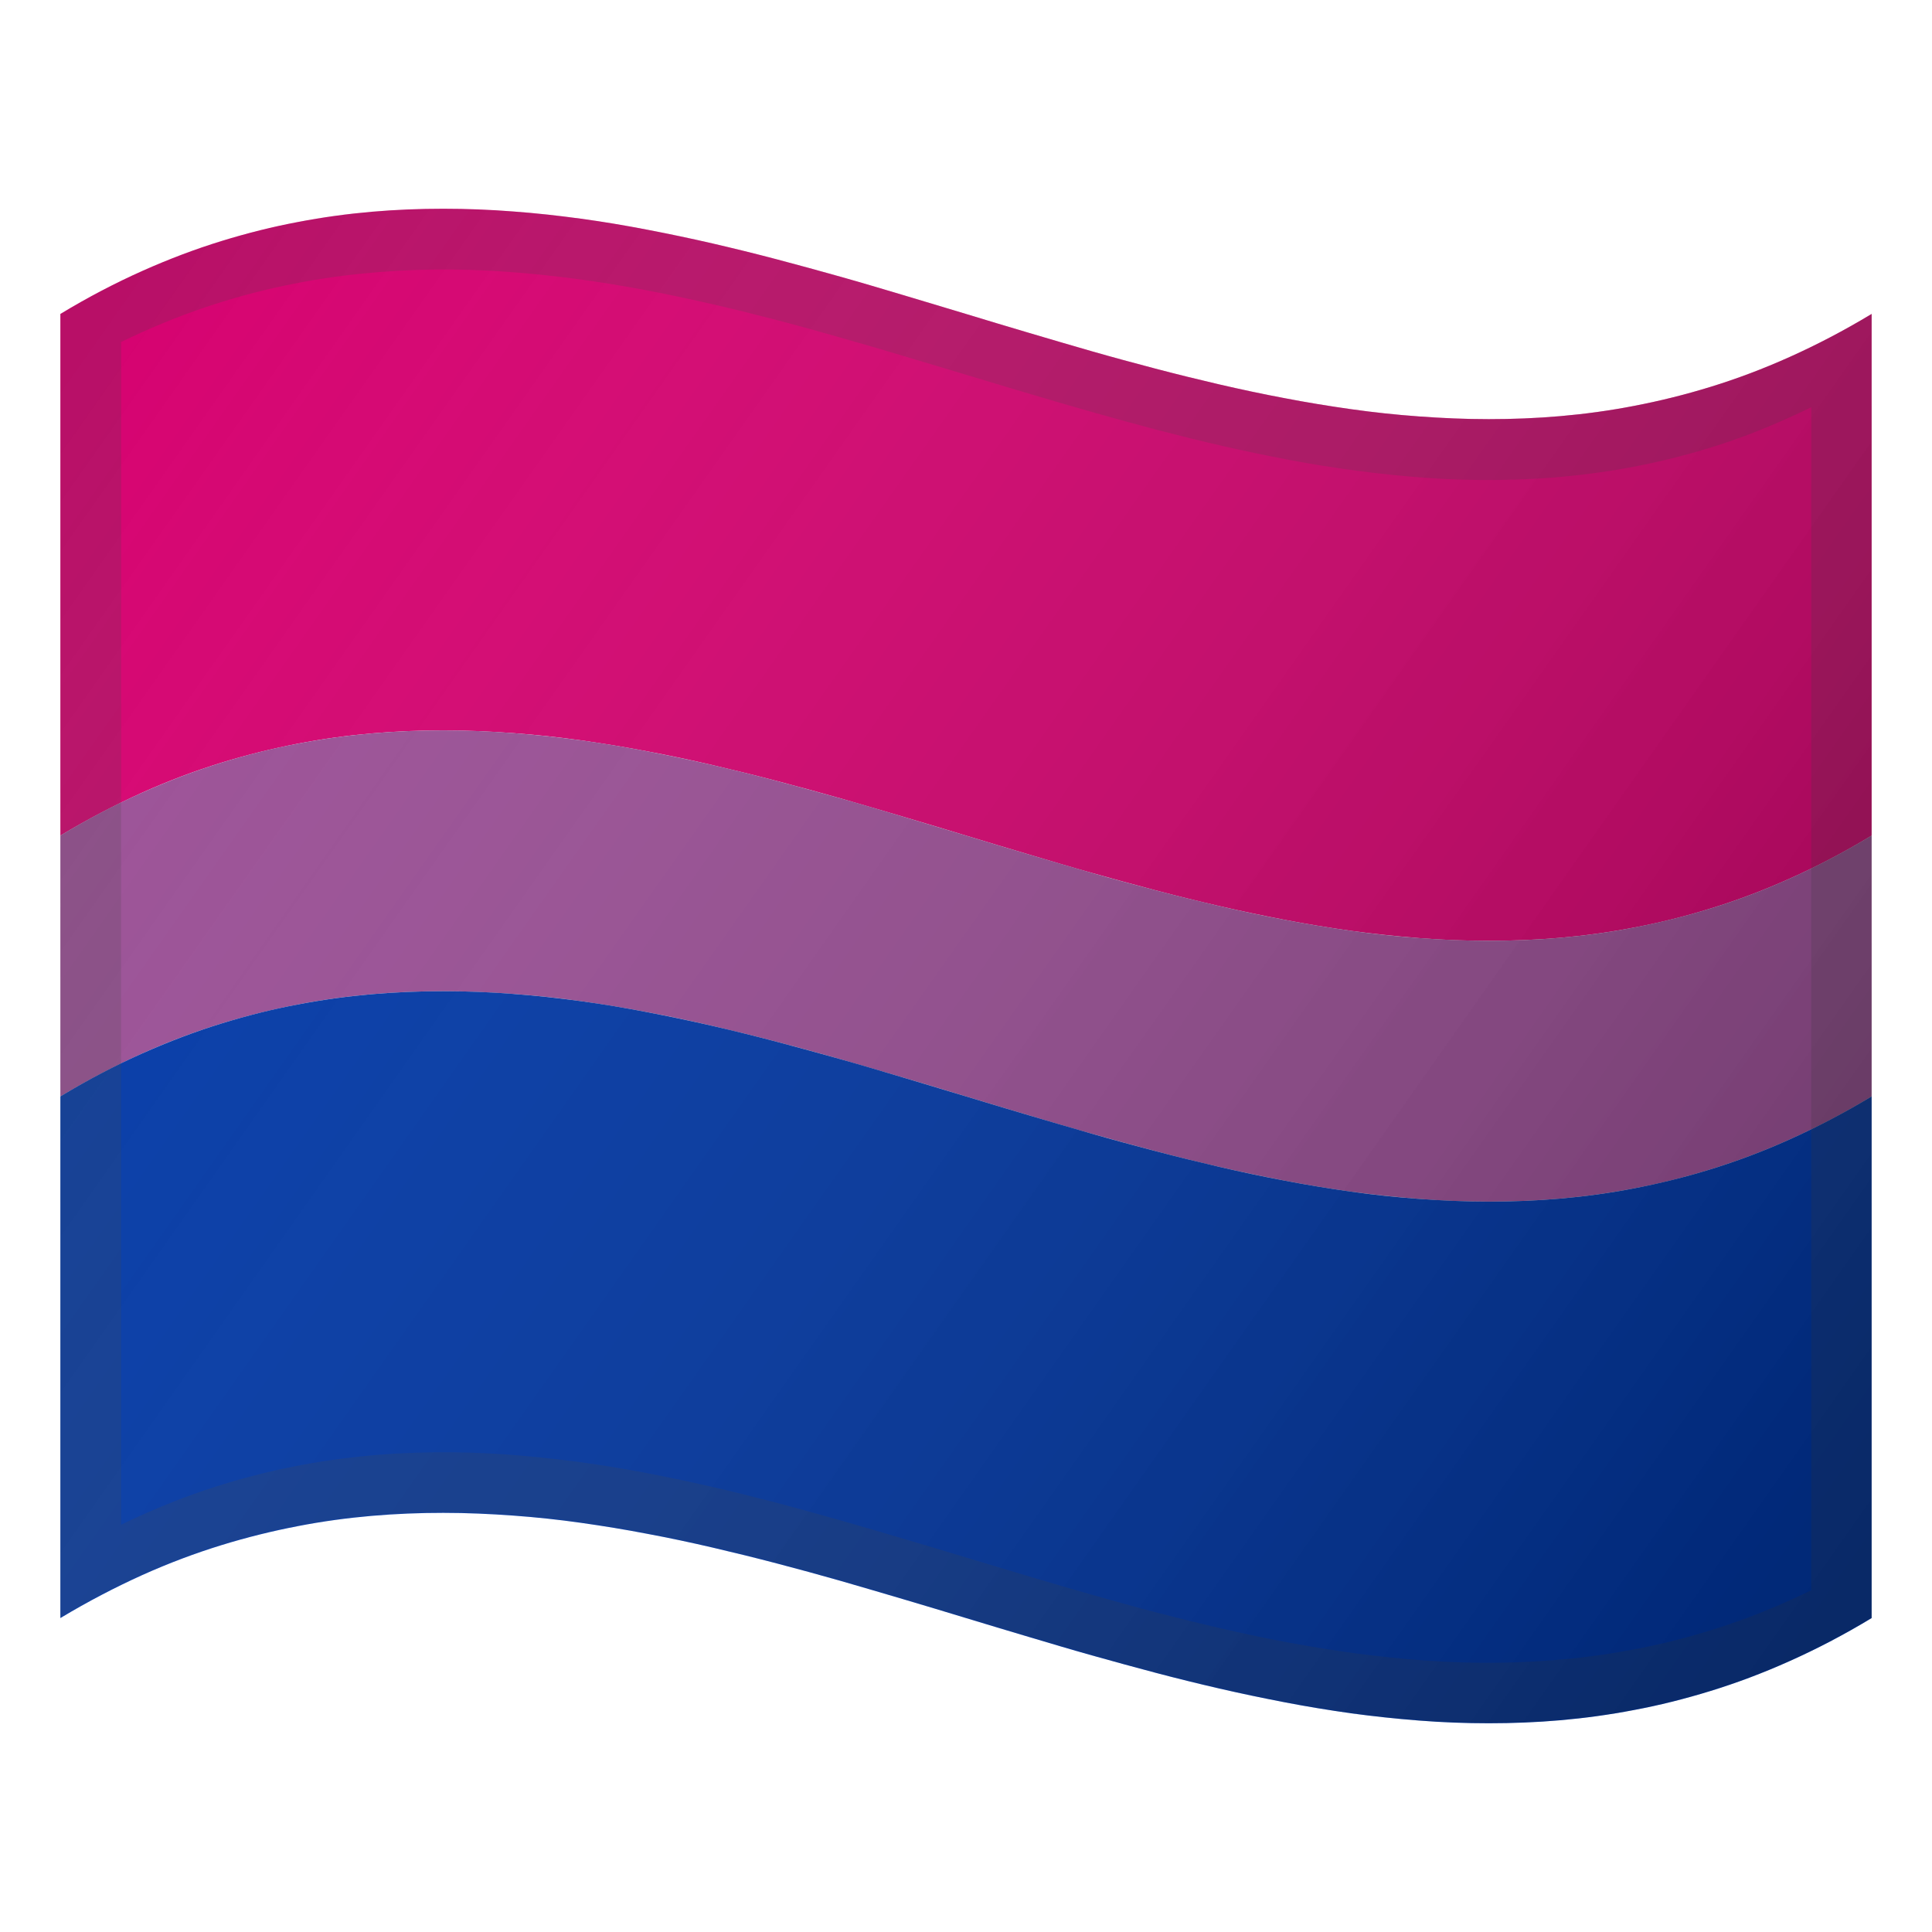
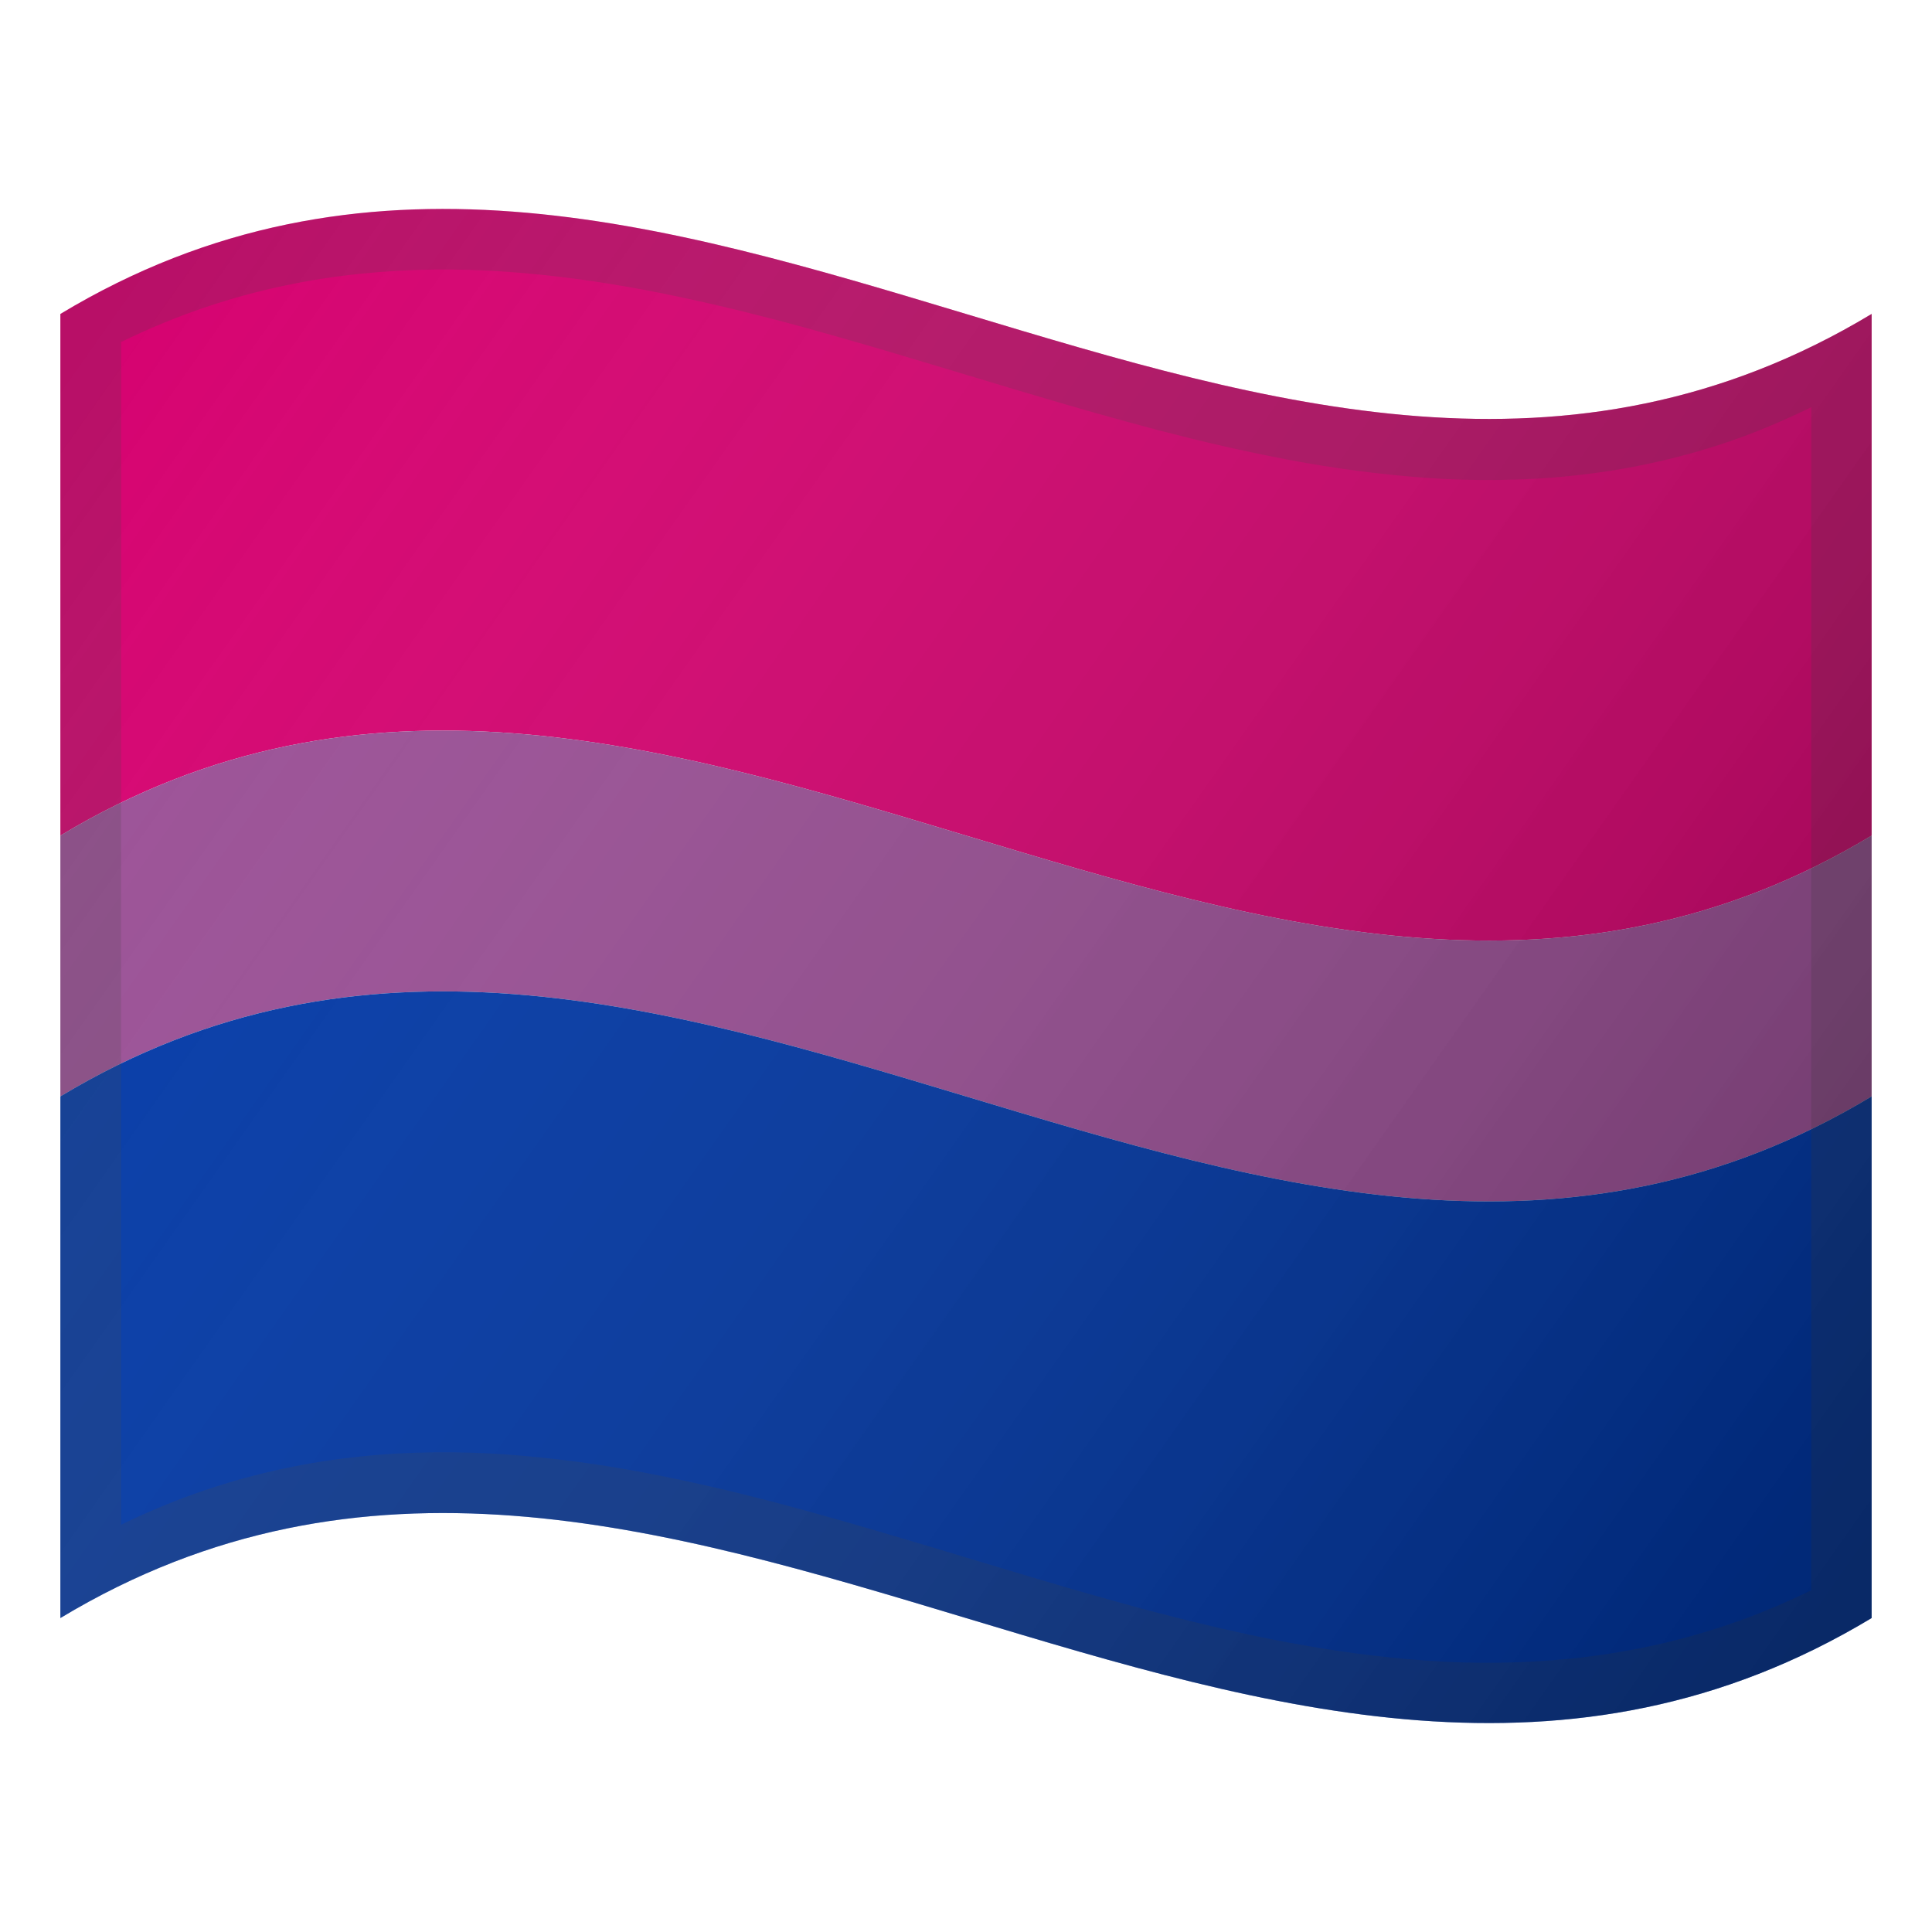
<svg xmlns="http://www.w3.org/2000/svg" enable-background="new 0 0 128 128" viewBox="0 0 128 128">
  <linearGradient id="b" x1="-153" x2="-85.917" y1="-607.79" y2="-607.79" gradientUnits="userSpaceOnUse">
    <stop stop-color="#fff" stop-opacity="0" offset="0" />
    <stop stop-opacity=".287" offset=".287" />
    <stop offset=".525" />
    <stop stop-opacity=".249" offset=".753" />
    <stop stop-color="#fff" stop-opacity="0" offset="1" />
  </linearGradient>
  <rect x="-153" y="-651.76" width="67.08" height="87.93" fill="url(#b)" opacity=".2" />
-   <path d="m124 55.36c-1.85 1.12-3.66 2.06-5.43 2.85-1.78 0.8-3.52 1.45-5.24 1.98s-3.4 0.95-5.06 1.26c-1.66 0.32-3.29 0.54-4.89 0.68s-3.19 0.2-4.75 0.2-3.1-0.06-4.62-0.18-3.02-0.28-4.5-0.48c-1.48-0.21-2.95-0.45-4.4-0.73s-2.89-0.58-4.32-0.91-2.85-0.68-4.25-1.05c-1.41-0.37-2.81-0.76-4.21-1.15s-2.79-0.81-4.17-1.22c-1.39-0.41-2.77-0.83-4.16-1.25-1.38-0.42-2.77-0.84-4.16-1.25s-2.78-0.82-4.17-1.22c-1.4-0.4-2.8-0.78-4.21-1.15s-2.83-0.72-4.25-1.05-2.87-0.64-4.32-0.91c-1.45-0.28-2.92-0.52-4.4-0.73s-2.98-0.37-4.5-0.48-3.06-0.18-4.62-0.18-3.14 0.06-4.75 0.2-3.24 0.36-4.89 0.68c-1.66 0.32-3.34 0.73-5.06 1.26s-3.46 1.18-5.24 1.98c-1.77 0.8-3.58 1.74-5.43 2.85v-34.56c1.85-1.12 3.66-2.06 5.43-2.85s3.52-1.45 5.24-1.98 3.4-0.95 5.06-1.26c1.66-0.32 3.29-0.54 4.89-0.68 1.61-0.14 3.19-0.2 4.75-0.2s3.1 0.06 4.62 0.18c1.52 0.11 3.02 0.28 4.5 0.48s2.95 0.45 4.4 0.73 2.89 0.58 4.32 0.91 2.85 0.68 4.25 1.05c1.41 0.37 2.81 0.76 4.21 1.15s2.79 0.81 4.17 1.22 2.77 0.83 4.16 1.25c1.38 0.42 2.77 0.84 4.16 1.25s2.78 0.82 4.17 1.22 2.8 0.78 4.21 1.15 2.83 0.72 4.25 1.05c1.43 0.33 2.87 0.64 4.32 0.91 1.45 0.28 2.92 0.52 4.4 0.73s2.98 0.37 4.5 0.48 3.06 0.18 4.62 0.18 3.14-0.06 4.75-0.2 3.24-0.36 4.89-0.68c1.66-0.32 3.34-0.73 5.06-1.26s3.46-1.18 5.24-1.98 3.59-1.74 5.43-2.85v34.56z" fill="#D60270" />
-   <path d="m124 72.64c-1.85 1.12-3.66 2.06-5.43 2.85-1.78 0.8-3.52 1.45-5.24 1.98s-3.4 0.95-5.06 1.26c-1.66 0.32-3.29 0.54-4.89 0.68s-3.19 0.2-4.75 0.2-3.1-0.06-4.62-0.18-3.02-0.28-4.5-0.48c-1.48-0.21-2.95-0.45-4.4-0.73s-2.89-0.58-4.32-0.91-2.85-0.68-4.25-1.05c-1.41-0.37-2.81-0.76-4.21-1.15s-2.79-0.81-4.17-1.22c-1.39-0.41-2.77-0.83-4.16-1.25-1.38-0.42-2.77-0.84-4.16-1.25s-2.78-0.82-4.17-1.22c-1.4-0.4-2.8-0.78-4.21-1.15s-2.83-0.72-4.25-1.05-2.87-0.64-4.32-0.91c-1.45-0.28-2.92-0.52-4.4-0.73s-2.98-0.37-4.5-0.48-3.06-0.18-4.62-0.18-3.14 0.06-4.75 0.2-3.24 0.36-4.89 0.68c-1.66 0.32-3.34 0.73-5.06 1.26s-3.46 1.18-5.24 1.98c-1.77 0.8-3.58 1.74-5.43 2.85v-17.28c1.85-1.12 3.66-2.06 5.43-2.85s3.52-1.45 5.24-1.98 3.4-0.95 5.06-1.26c1.66-0.32 3.29-0.54 4.89-0.68 1.61-0.14 3.19-0.2 4.75-0.2s3.1 0.06 4.62 0.18c1.52 0.11 3.02 0.28 4.5 0.48s2.95 0.45 4.4 0.73 2.89 0.58 4.32 0.91 2.85 0.68 4.25 1.05c1.41 0.37 2.81 0.76 4.21 1.15s2.79 0.81 4.17 1.22 2.77 0.83 4.16 1.25c1.38 0.42 2.77 0.84 4.16 1.25s2.78 0.82 4.17 1.22 2.8 0.78 4.21 1.15 2.83 0.72 4.25 1.05c1.43 0.33 2.87 0.64 4.32 0.91 1.45 0.28 2.92 0.52 4.4 0.73s2.98 0.37 4.5 0.48 3.06 0.18 4.62 0.18 3.14-0.06 4.75-0.2 3.24-0.36 4.89-0.68c1.66-0.32 3.34-0.73 5.06-1.26s3.46-1.18 5.24-1.98 3.59-1.74 5.43-2.85v17.28z" fill="#9B4F96" />
-   <path d="m124 107.20c-1.85 1.12-3.66 2.06-5.43 2.85-1.78 0.8-3.52 1.45-5.24 1.98s-3.4 0.95-5.06 1.26c-1.66 0.32-3.29 0.54-4.89 0.68s-3.19 0.2-4.75 0.2-3.1-0.06-4.62-0.18-3.02-0.28-4.5-0.48c-1.48-0.21-2.95-0.45-4.4-0.73s-2.89-0.58-4.32-0.91-2.85-0.68-4.25-1.05c-1.41-0.37-2.81-0.76-4.21-1.15s-2.79-0.81-4.17-1.22c-1.39-0.41-2.77-0.83-4.16-1.25-1.38-0.42-2.77-0.84-4.16-1.25s-2.78-0.82-4.17-1.22c-1.4-0.4-2.8-0.78-4.21-1.15s-2.83-0.72-4.25-1.05-2.87-0.64-4.32-0.91c-1.45-0.28-2.92-0.52-4.4-0.73s-2.98-0.37-4.5-0.48-3.06-0.18-4.62-0.18-3.14 0.06-4.75 0.2-3.24 0.36-4.89 0.68c-1.66 0.32-3.34 0.73-5.06 1.26s-3.46 1.18-5.24 1.98c-1.77 0.8-3.58 1.74-5.43 2.85v-34.56c1.85-1.12 3.66-2.06 5.43-2.85s3.52-1.45 5.24-1.98 3.4-0.95 5.06-1.26c1.66-0.32 3.29-0.54 4.89-0.68 1.61-0.14 3.19-0.2 4.75-0.2s3.1 0.06 4.62 0.18c1.52 0.11 3.02 0.28 4.5 0.48s2.95 0.45 4.4 0.73 2.89 0.58 4.32 0.91 2.85 0.68 4.25 1.05c1.41 0.37 2.81 0.76 4.21 1.15s2.79 0.81 4.17 1.22 2.77 0.83 4.16 1.25c1.38 0.42 2.77 0.84 4.16 1.25s2.78 0.82 4.17 1.22 2.8 0.78 4.21 1.15 2.83 0.72 4.25 1.05c1.43 0.33 2.87 0.64 4.32 0.91 1.45 0.28 2.92 0.52 4.4 0.73s2.98 0.37 4.5 0.48 3.06 0.18 4.62 0.18 3.14-0.06 4.75-0.2 3.24-0.36 4.89-0.68c1.66-0.32 3.34-0.73 5.06-1.26s3.46-1.18 5.24-1.98 3.59-1.74 5.43-2.85v34.56z" fill="#0038A8" />
-   <g opacity=".2">
-     <path d="m120 26.98v5.44 4.72 4.48s0 3.06 0 4.72v5.44 5.33s0 3.2 0 4.69v4.37 4.37 4.69s0 3.41 0 5.33v5.44s0 3.21 0 4.72v4.48 4.72s0 3.45 0 5.44c-1.87 0.91-3.69 1.66-5.49 2.27-1.79 0.61-3.55 1.09-5.27 1.45s-3.42 0.63-5.08 0.8-3.3 0.26-4.9 0.28-3.19-0.03-4.75-0.14-3.09-0.27-4.61-0.47-3.01-0.45-4.49-0.72-2.95-0.59-4.4-0.92-2.89-0.69-4.32-1.06-2.85-0.77-4.26-1.17-2.82-0.81-4.22-1.23l-4.2-1.26c-1.4-0.42-2.8-0.85-4.2-1.26s-2.81-0.83-4.22-1.23-2.83-0.79-4.26-1.17c-1.43-0.37-2.87-0.73-4.32-1.06s-2.92-0.64-4.4-0.92-2.98-0.52-4.49-0.72c-1.52-0.2-3.05-0.36-4.61-0.47s-3.14-0.16-4.75-0.14-3.24 0.1-4.9 0.28c-1.66 0.17-3.35 0.43-5.08 0.8-1.72 0.37-3.48 0.84-5.27 1.45s-3.62 1.36-5.49 2.27v-5.44-4.72-4.48-4.72-5.44-5.33s0-3.2 0-4.69 0-2.93 0-4.37v-4.37s0-3.04 0-4.69 0-3.41 0-5.33v-5.43-4.72s0-2.97 0-4.48v-4.72-5.43c1.87-0.91 3.69-1.66 5.49-2.27s3.55-1.09 5.27-1.45c1.72-0.37 3.42-0.63 5.08-0.8s3.3-0.26 4.9-0.28c1.61-0.02 3.19 0.03 4.75 0.14s3.09 0.27 4.61 0.47 3.01 0.45 4.49 0.72c1.48 0.28 2.95 0.59 4.4 0.92s2.89 0.69 4.32 1.06 2.85 0.77 4.26 1.17 2.82 0.81 4.22 1.23 2.8 0.84 4.2 1.26 2.8 0.85 4.2 1.26c1.4 0.42 2.81 0.83 4.22 1.23s2.83 0.79 4.26 1.17c1.43 0.37 2.87 0.73 4.32 1.06s2.92 0.64 4.4 0.92 2.98 0.52 4.49 0.72c1.52 0.2 3.05 0.36 4.61 0.47s3.14 0.16 4.75 0.14 3.24-0.1 4.9-0.28c1.66-0.17 3.35-0.43 5.08-0.8 1.72-0.37 3.48-0.84 5.27-1.45s3.62-1.38 5.49-2.29m4-6.18c-1.85 1.12-3.66 2.06-5.43 2.85-1.78 0.8-3.52 1.45-5.24 1.98s-3.4 0.95-5.06 1.26c-1.66 0.32-3.29 0.54-4.89 0.68s-3.19 0.2-4.75 0.2-3.1-0.06-4.62-0.18c-1.52-0.11-3.02-0.28-4.5-0.48-1.48-0.21-2.95-0.45-4.4-0.73s-2.89-0.58-4.32-0.91-2.85-0.68-4.25-1.05c-1.41-0.37-2.81-0.76-4.21-1.15s-2.79-0.81-4.17-1.22c-1.39-0.41-2.77-0.83-4.16-1.25-1.38-0.42-2.77-0.84-4.16-1.25s-2.78-0.82-4.17-1.22-2.8-0.78-4.21-1.15-2.83-0.72-4.25-1.05c-1.43-0.33-2.87-0.64-4.32-0.91-1.45-0.28-2.92-0.52-4.4-0.73s-2.98-0.37-4.5-0.48-3.06-0.18-4.62-0.18-3.14 0.06-4.75 0.2-3.24 0.36-4.89 0.68c-1.66 0.32-3.34 0.73-5.06 1.26s-3.46 1.18-5.24 1.98-3.58 1.73-5.43 2.85v5.33s0 3.2 0 4.69v4.37 4.37 4.69s0 3.41 0 5.33v0.02 5.33s0 3.2 0 4.69v4.37 4.37 4.69s0 3.41 0 5.33v5.33s0 3.2 0 4.69 0 2.93 0 4.37 0 2.88 0 4.37 0 3.04 0 4.69 0 3.41 0 5.33c1.85-1.12 3.66-2.06 5.43-2.85 1.78-0.8 3.52-1.45 5.24-1.98s3.4-0.95 5.06-1.26c1.66-0.32 3.29-0.54 4.89-0.68 1.61-0.14 3.19-0.2 4.75-0.2s3.1 0.06 4.62 0.18c1.52 0.11 3.02 0.28 4.5 0.48 1.48 0.21 2.95 0.45 4.4 0.73s2.89 0.58 4.32 0.91 2.85 0.68 4.25 1.05c1.41 0.37 2.81 0.76 4.21 1.15 1.4 0.4 2.79 0.81 4.17 1.22s2.77 0.83 4.16 1.25c1.38 0.42 2.77 0.84 4.16 1.25s2.78 0.82 4.17 1.22c1.4 0.4 2.8 0.78 4.21 1.15s2.83 0.72 4.25 1.05c1.43 0.33 2.87 0.64 4.32 0.91 1.45 0.28 2.92 0.52 4.4 0.73s2.98 0.37 4.5 0.48 3.06 0.18 4.62 0.18 3.14-0.06 4.75-0.2 3.24-0.36 4.89-0.68c1.66-0.32 3.34-0.73 5.06-1.26s3.46-1.18 5.24-1.98 3.59-1.74 5.43-2.85v-5.33s0-3.2 0-4.69 0-2.93 0-4.37 0-2.88 0-4.37 0-3.04 0-4.69 0-3.41 0-5.33v-5.33s0-3.2 0-4.69v-4.37-4.37-4.69s0-3.41 0-5.33v-0.02-5.33s0-3.2 0-4.69v-4.37-4.37-4.69s0-3.41 0-5.33z" fill="#424242" />
-   </g>
+   <path d="M4 20.8c40 -24.1 80 24.1 120 0v34.56c-40 24.1 -80 -24.1 -120 0z" fill="#D60270" />
+   <path d="M4 55.36c40 -24.1 80 24.1 120 0v17.28c-40 24.1 -80 -24.1 -120 0z" fill="#9B4F96" />
+   <path d="M4 72.64c40 -24.1 80 24.1 120 0v34.56c-40 24.1 -80 -24.1 -120 0z" fill="#0038A8" />
+   <path d="m120 26.98v5.44 4.72 4.48s0 3.06 0 4.72v5.44 5.33s0 3.2 0 4.69v4.37 4.37 4.69s0 3.41 0 5.33v5.44s0 3.21 0 4.72v4.48 4.72s0 3.45 0 5.44c-1.87 0.91-3.69 1.66-5.49 2.27-1.79 0.61-3.55 1.09-5.27 1.45s-3.42 0.63-5.08 0.8-3.3 0.26-4.9 0.28-3.19-0.03-4.75-0.14-3.09-0.27-4.61-0.47-3.01-0.45-4.49-0.72-2.95-0.59-4.4-0.92-2.89-0.69-4.32-1.06-2.85-0.77-4.26-1.17-2.82-0.81-4.22-1.23l-4.2-1.26c-1.4-0.42-2.8-0.85-4.2-1.26s-2.81-0.83-4.22-1.23-2.83-0.79-4.26-1.17c-1.43-0.37-2.87-0.73-4.32-1.06s-2.92-0.64-4.4-0.92-2.98-0.52-4.49-0.72c-1.52-0.2-3.05-0.36-4.61-0.47s-3.14-0.16-4.75-0.14-3.24 0.1-4.9 0.28c-1.66 0.17-3.35 0.43-5.08 0.8-1.72 0.37-3.48 0.84-5.27 1.45s-3.62 1.36-5.49 2.27v-5.44-4.72-4.48-4.72-5.44-5.33s0-3.2 0-4.69 0-2.93 0-4.37v-4.37s0-3.04 0-4.69 0-3.41 0-5.33v-5.43-4.72s0-2.97 0-4.48v-4.72-5.43c1.87-0.91 3.69-1.66 5.49-2.27s3.55-1.09 5.27-1.45c1.72-0.37 3.42-0.63 5.08-0.8s3.3-0.26 4.9-0.28c1.61-0.02 3.19 0.03 4.75 0.14s3.09 0.27 4.61 0.47 3.01 0.45 4.49 0.72c1.48 0.28 2.95 0.59 4.4 0.92s2.89 0.69 4.32 1.06 2.85 0.77 4.26 1.17 2.82 0.81 4.22 1.23 2.8 0.84 4.2 1.26 2.8 0.85 4.2 1.26c1.4 0.42 2.81 0.83 4.22 1.23s2.83 0.79 4.26 1.17c1.43 0.37 2.87 0.73 4.32 1.06s2.92 0.64 4.4 0.92 2.98 0.52 4.49 0.72c1.52 0.2 3.05 0.36 4.61 0.47s3.14 0.16 4.75 0.14 3.24-0.1 4.9-0.28c1.66-0.17 3.35-0.43 5.08-0.8 1.72-0.37 3.48-0.84 5.27-1.45s3.62-1.38 5.49-2.29m4-6.18c-40 24.1 -80 -24.1 -120 0v86.4c40-24.1 80 24.1 120 0z" fill="#424242" opacity=".2" />
  <linearGradient id="a" x1="5.37" x2="122.37" y1="22.659" y2="105.16" gradientUnits="userSpaceOnUse">
    <stop stop-color="#fff" stop-opacity="0" offset="0" />
    <stop stop-color="#C8C8C8" stop-opacity=".165" offset=".165" />
    <stop stop-color="#828282" stop-opacity=".393" offset=".393" />
    <stop stop-color="#4A4A4A" stop-opacity=".6" offset=".6" />
    <stop stop-color="#222" stop-opacity=".776" offset=".776" />
    <stop stop-color="#090909" stop-opacity=".915" offset=".915" />
    <stop offset="1" />
  </linearGradient>
-   <path d="m124 107.2c-1.85 1.12-3.66 2.06-5.43 2.85-1.78 0.8-3.52 1.45-5.24 1.98s-3.4 0.95-5.06 1.26c-1.66 0.32-3.29 0.54-4.89 0.68-1.61 0.14-3.19 0.2-4.75 0.2s-3.1-0.06-4.62-0.18c-1.52-0.11-3.02-0.28-4.5-0.48-1.48-0.21-2.95-0.45-4.4-0.73s-2.89-0.58-4.32-0.91-2.85-0.68-4.25-1.05-2.81-0.76-4.21-1.15c-1.4-0.4-2.79-0.81-4.17-1.22-1.39-0.41-2.77-0.83-4.16-1.25-1.38-0.42-2.77-0.84-4.16-1.25s-2.78-0.82-4.17-1.22c-1.4-0.4-2.8-0.78-4.21-1.15s-2.83-0.72-4.25-1.05-2.87-0.64-4.32-0.91c-1.45-0.28-2.92-0.52-4.4-0.73s-2.98-0.37-4.5-0.48-3.06-0.18-4.62-0.18-3.14 0.06-4.75 0.2-3.24 0.36-4.89 0.68c-1.66 0.32-3.34 0.73-5.06 1.26s-3.46 1.18-5.24 1.98-3.59 1.74-5.43 2.85v-5.61-5.32-5.07-4.86-4.68s0-3.05 0-4.54v-4.43s0-2.92 0-4.36 0-2.89 0-4.33v-4.33-4.36-4.43s0-3 0-4.54 0-3.09 0-4.68v-4.86s0-3.34 0-5.07v-5.32-5.61c1.85-1.12 3.66-2.06 5.43-2.85s3.52-1.45 5.24-1.98 3.4-0.95 5.06-1.26c1.66-0.32 3.29-0.54 4.89-0.68 1.61-0.14 3.19-0.2 4.75-0.2s3.1 0.06 4.62 0.18c1.52 0.11 3.02 0.28 4.5 0.48s2.95 0.45 4.4 0.73 2.89 0.58 4.32 0.91 2.85 0.68 4.25 1.05c1.41 0.37 2.81 0.76 4.21 1.15s2.79 0.81 4.17 1.22 2.77 0.83 4.16 1.25c1.38 0.42 2.77 0.84 4.16 1.25s2.78 0.82 4.17 1.22 2.8 0.78 4.21 1.15 2.83 0.72 4.25 1.05c1.43 0.33 2.87 0.64 4.32 0.91 1.45 0.28 2.92 0.52 4.4 0.73s2.98 0.37 4.5 0.48 3.06 0.18 4.62 0.18 3.14-0.06 4.75-0.2 3.24-0.36 4.89-0.68c1.66-0.32 3.34-0.73 5.06-1.26s3.46-1.18 5.24-1.98 3.59-1.74 5.43-2.85v5.61 5.32 5.07s0 3.27 0 4.86v4.68s0 3.05 0 4.54 0 2.97 0 4.43v4.36 4.33 4.33s0 2.9 0 4.36 0 2.94 0 4.43v4.54s0 3.09 0 4.68v4.86 5.07 5.32 5.61z" fill="url(#a)" opacity=".3" />
+   <path d="M4 20.8c40 -24.1 80 24.1 120 0v86.4c-40 24.1 -80 -24.1 -120 0z" fill="url(#a)" opacity=".3" />
</svg>
